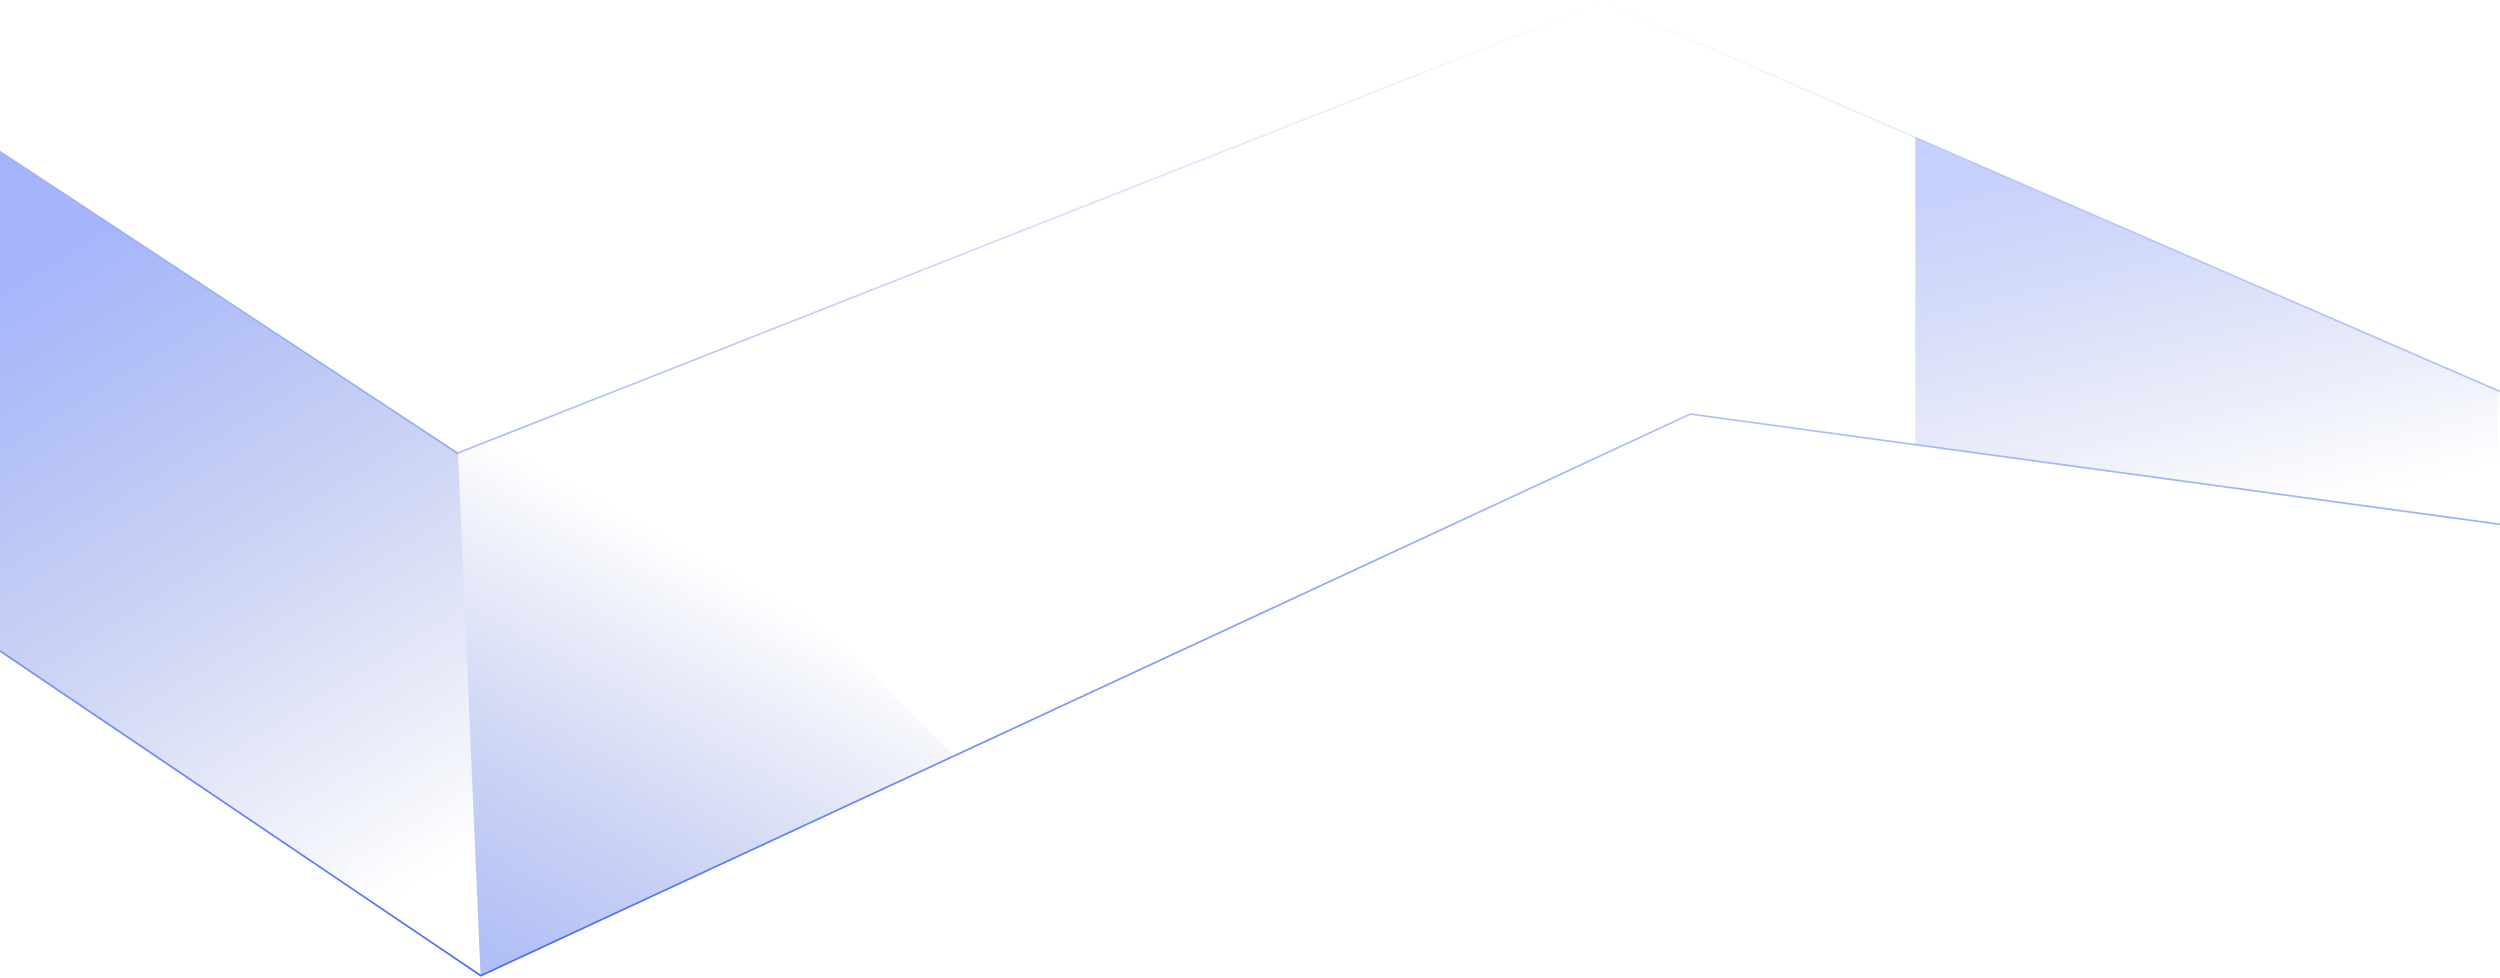
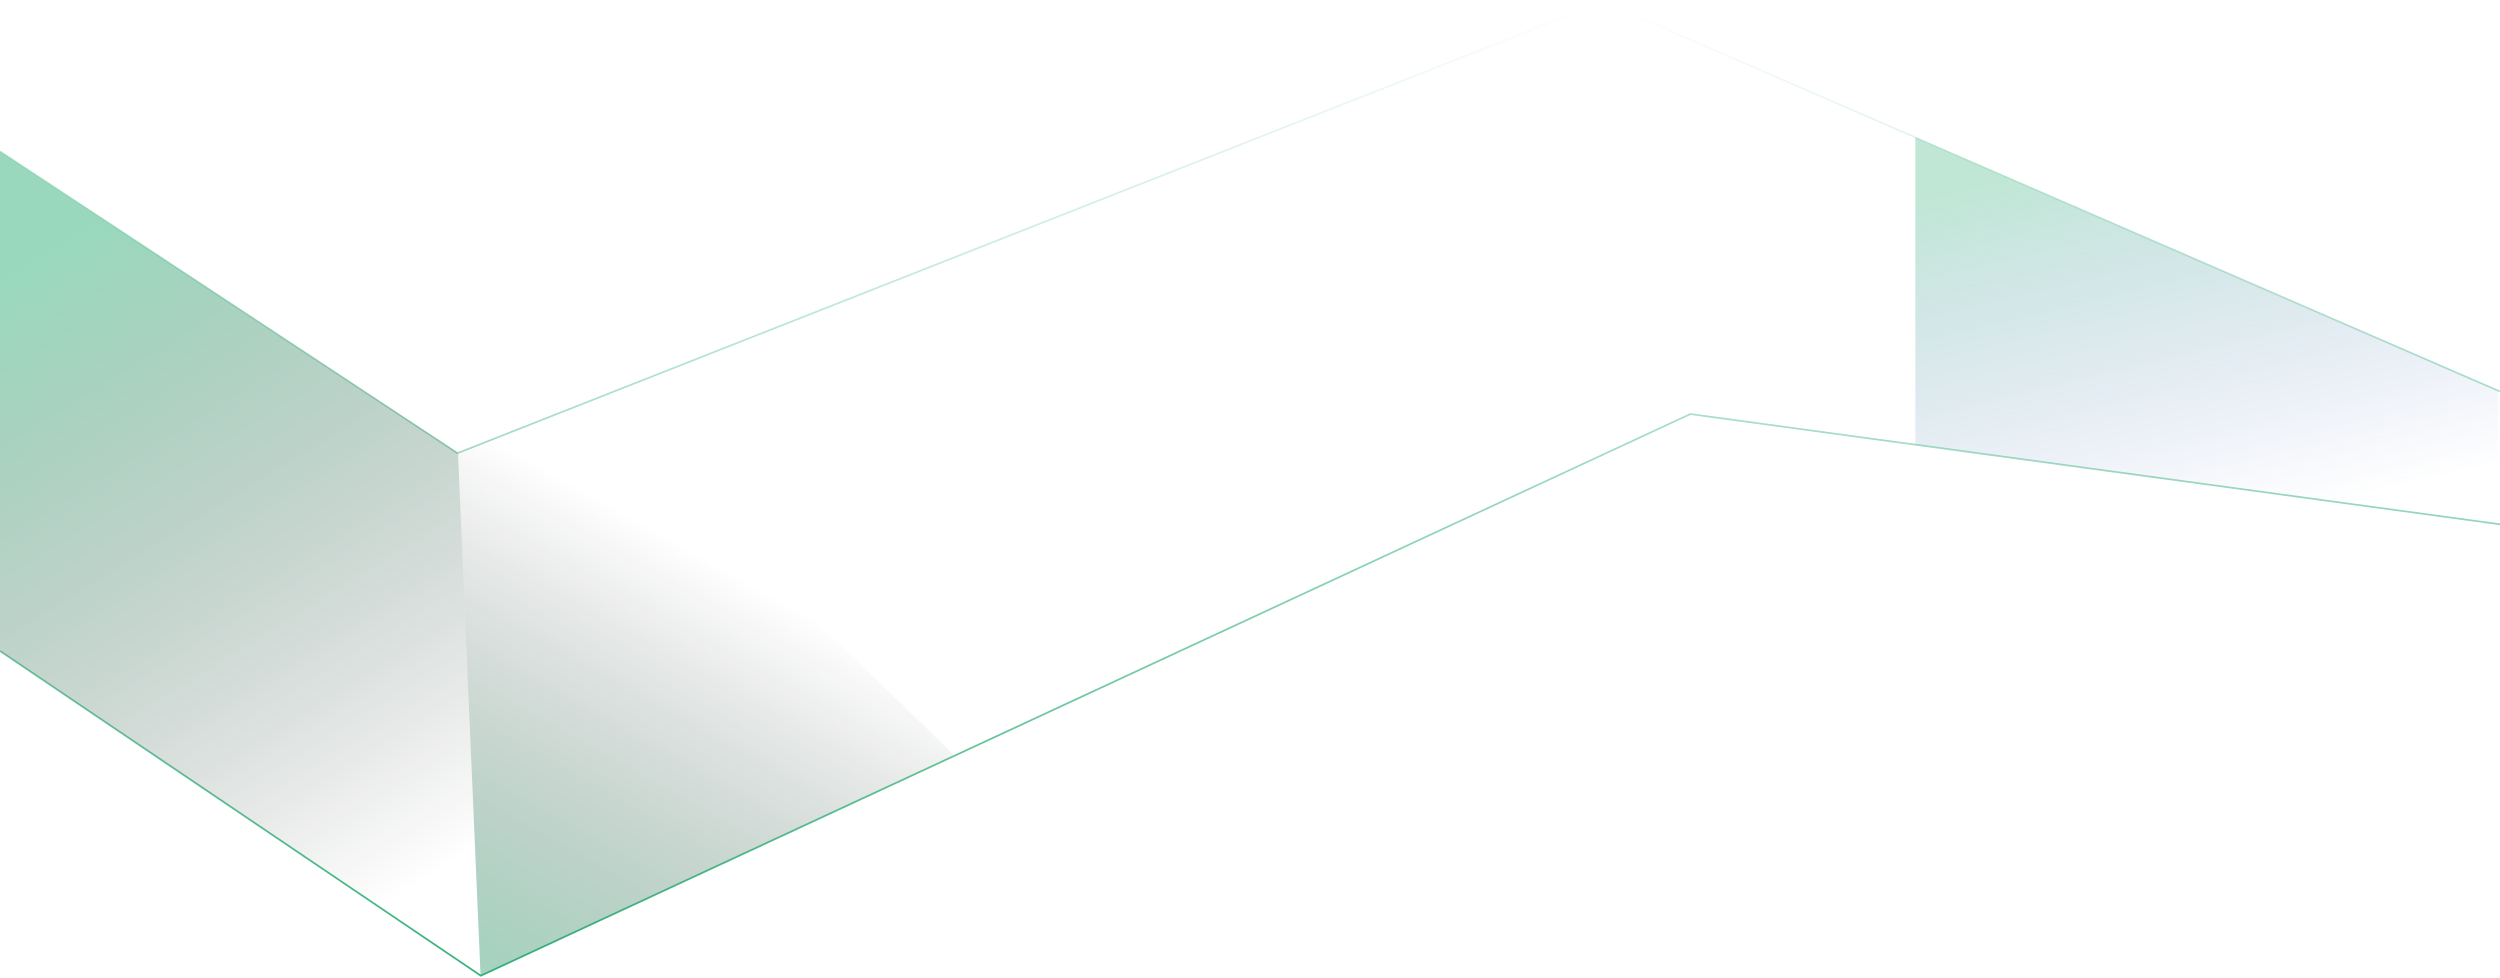
<svg xmlns="http://www.w3.org/2000/svg" xmlns:xlink="http://www.w3.org/1999/xlink" fill="none" height="563" viewBox="0 0 1440 563" width="1440">
  <linearGradient id="a" gradientUnits="userSpaceOnUse" x1="720" x2="720" y1="1" y2="562">
-     <stop offset="0" stop-color="#4a6cf7" stop-opacity="0" />
-     <stop offset="1" stop-color="#4a6cf7" />
+     <stop offset="0" stop-color="#34B27B" stop-opacity="0" />
+     <stop offset="1" stop-color="#34B27B" />
  </linearGradient>
  <linearGradient id="b">
-     <stop offset="0" stop-color="#4a6cf7" stop-opacity=".5" />
-     <stop offset="1" stop-color="#2441b6" stop-opacity="0" />
+     <stop offset="0" stop-color="#34B27B" stop-opacity=".5" />
+     <stop offset="1" stop-color="#000" stop-opacity="0" />
  </linearGradient>
  <linearGradient id="c" gradientUnits="userSpaceOnUse" x1="-18.987" x2="202.082" xlink:href="#b" y1="176.5" y2="533.363" />
  <linearGradient id="d" gradientUnits="userSpaceOnUse" x1="276.308" x2="430.232" xlink:href="#b" y1="609" y2="334.49" />
  <linearGradient id="e" gradientUnits="userSpaceOnUse" x1="1080.2" x2="1132.87" y1="121.062" y2="340.496">
-     <stop offset="0" stop-color="#4a6cf7" stop-opacity=".31" />
+     <stop offset="0" stop-color="#34B27B" stop-opacity=".31" />
    <stop offset="1" stop-color="#2441b6" stop-opacity="0" />
  </linearGradient>
  <path d="m0 87 263.536 174 659.834-260 516.63 224.5m0 76.5-466.409-63.5-696.63 323.5-276.961-187" stroke="url(#a)" />
  <path d="m276.808 561.5-12.991-300.5-263.817-174v288z" fill="url(#c)" />
  <path d="m339.764 231-75.947 30 12.991 301 272.81-127z" fill="url(#d)" />
  <path d="m1439 225-335.77-146v177l335.77 46z" fill="url(#e)" />
</svg>
